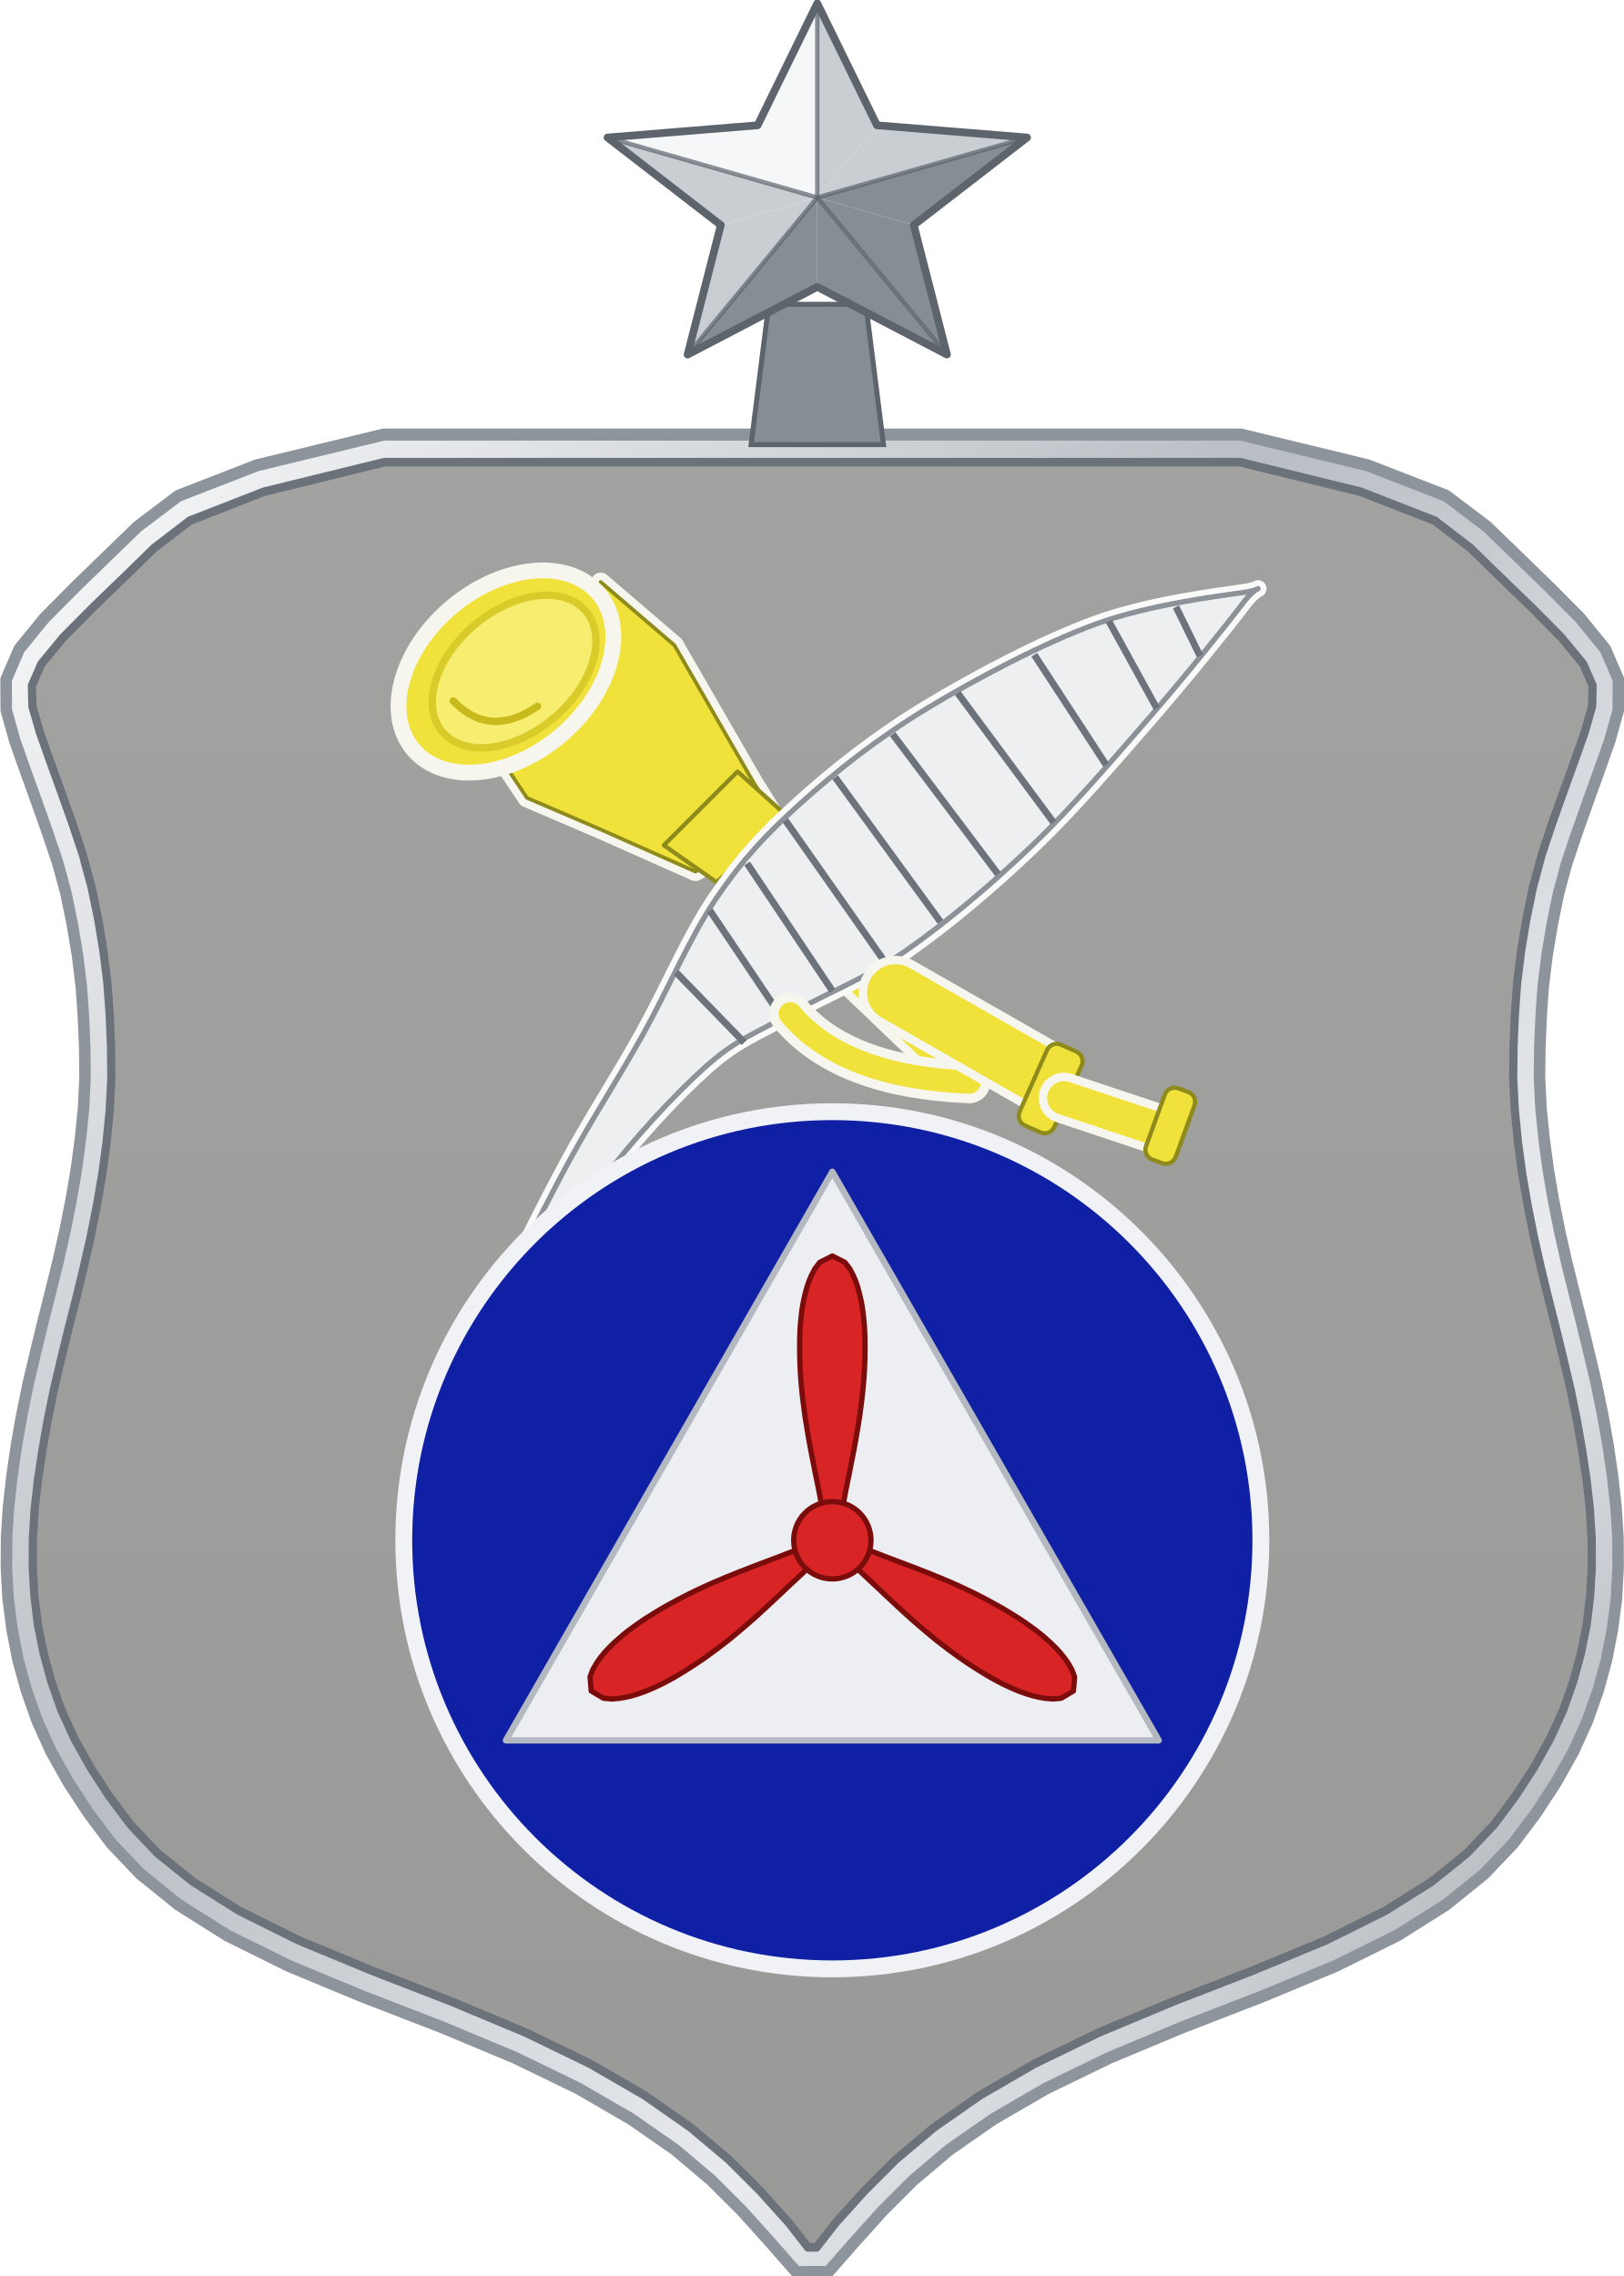
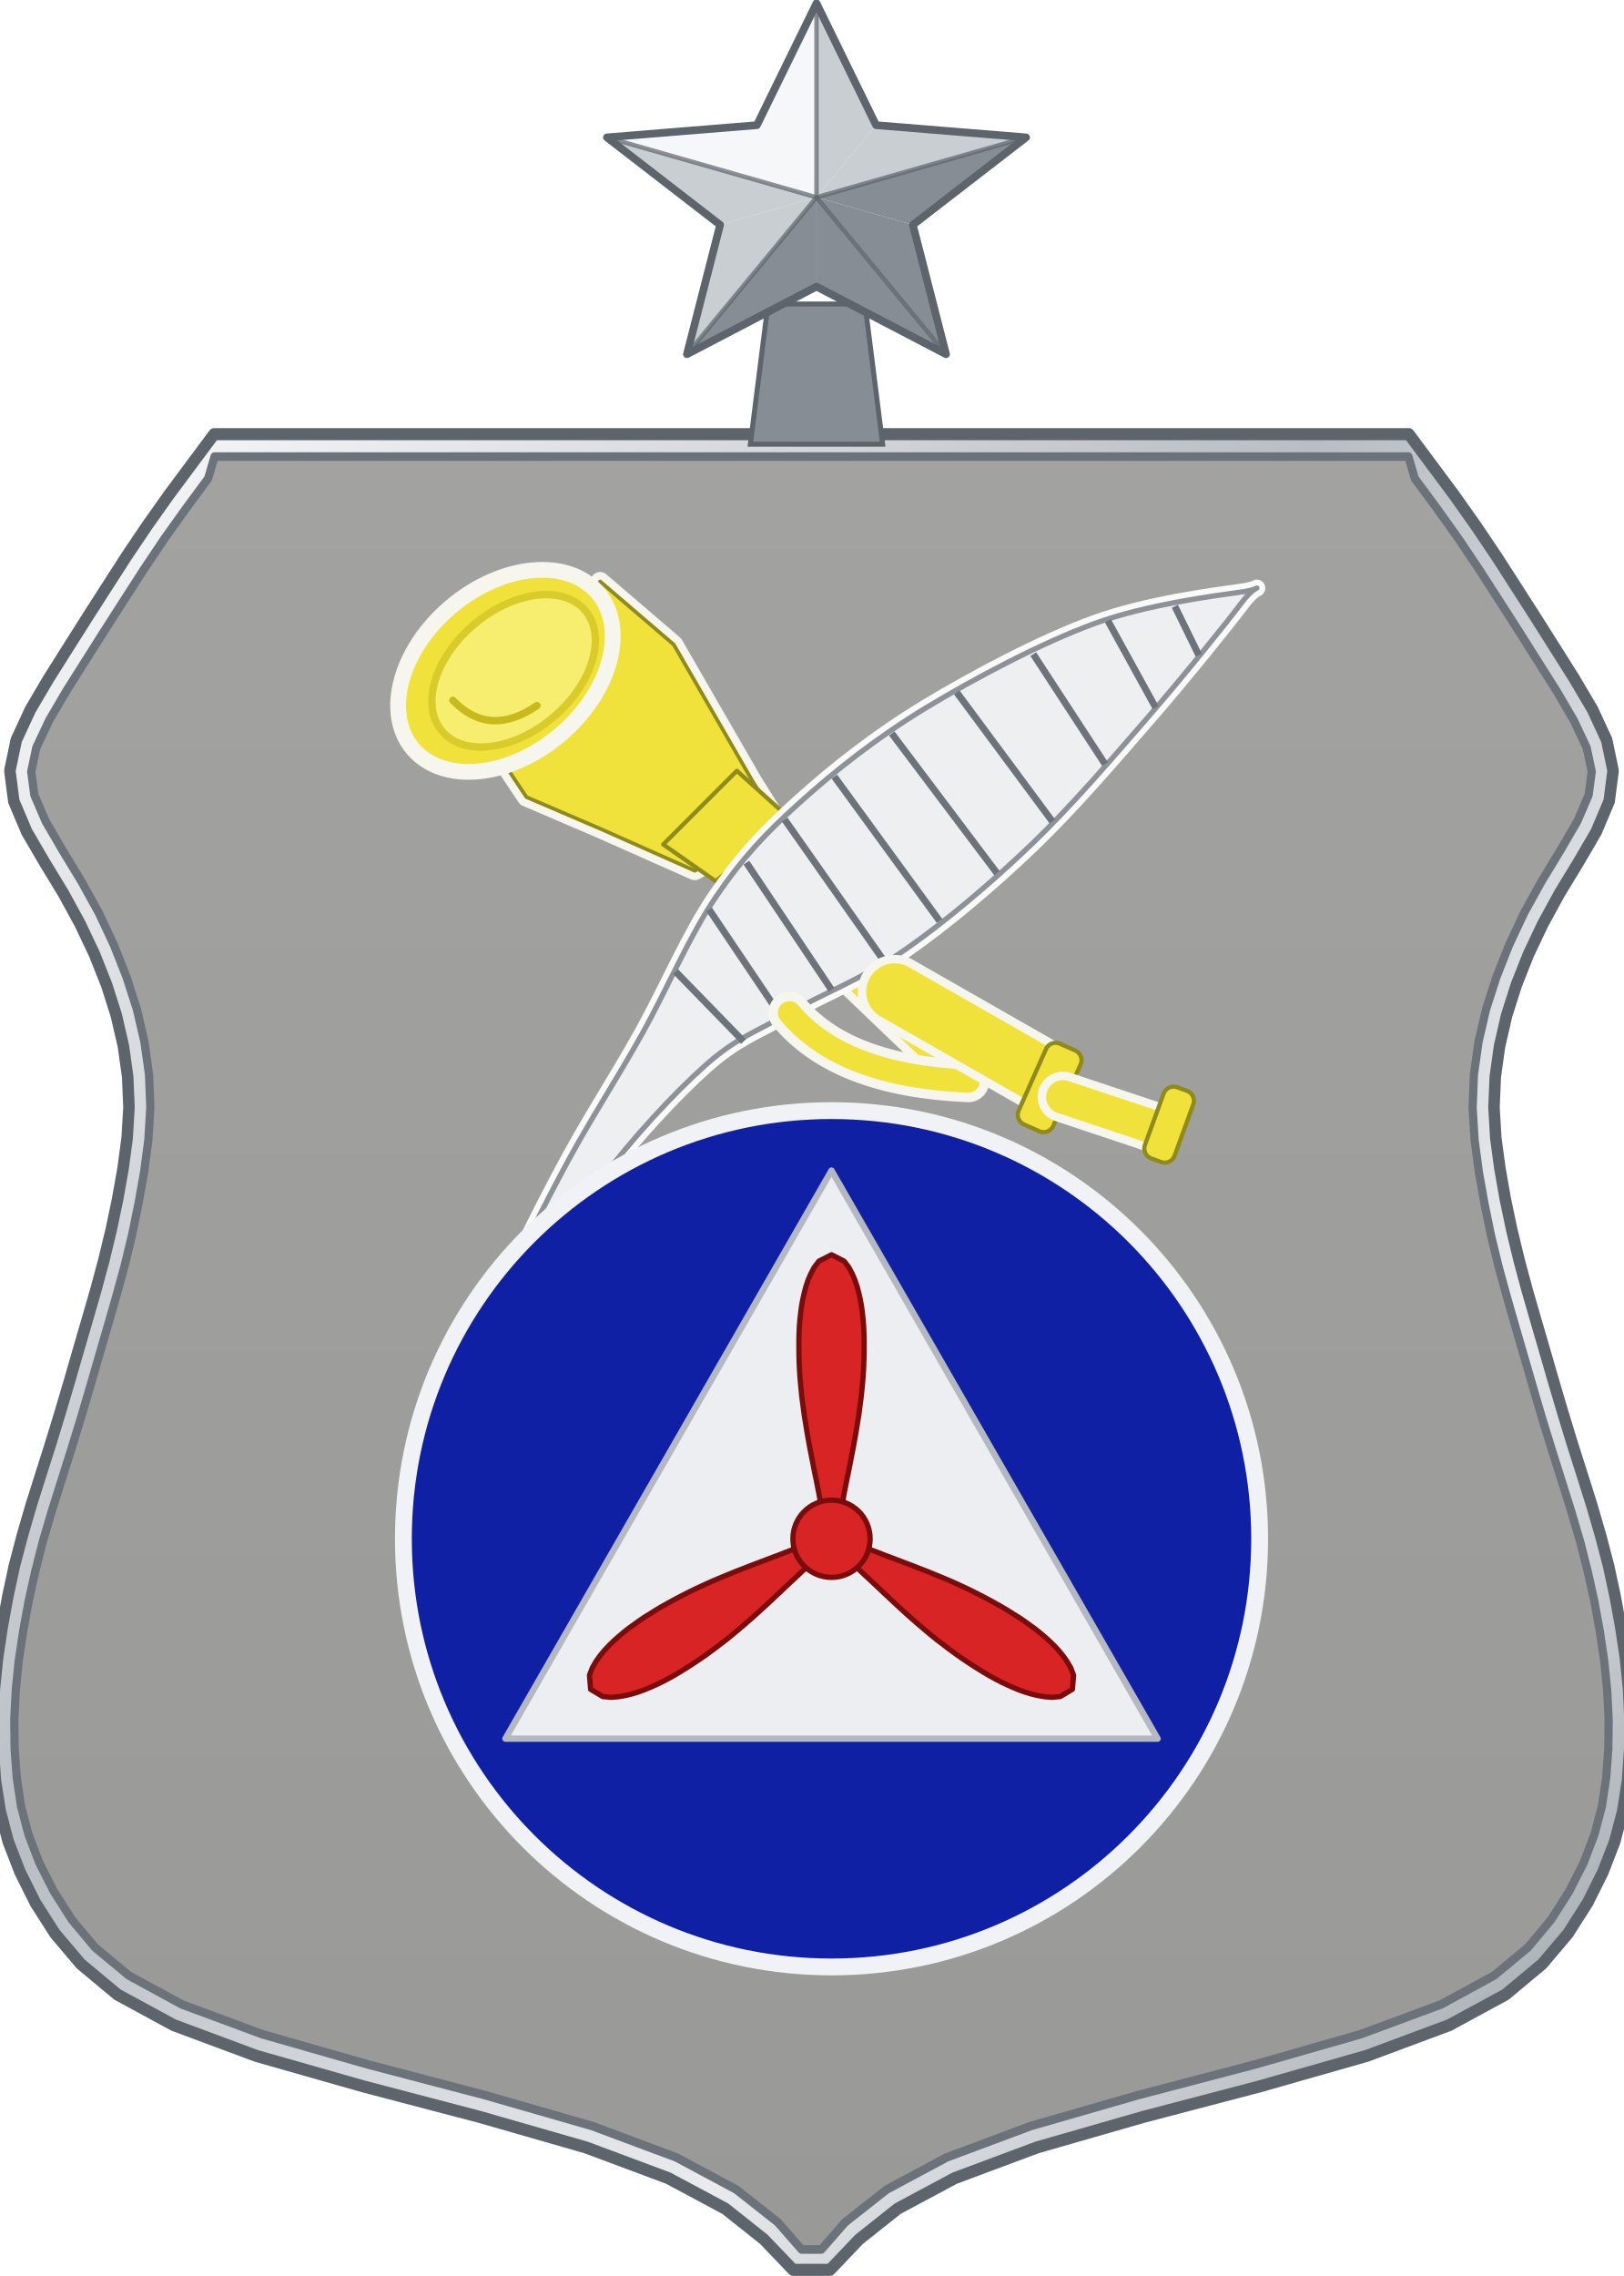
<svg xmlns="http://www.w3.org/2000/svg" width="1.25in" height="1.752in" viewBox="0 0 125 175.2" data-source="reference-art-measured" data-asset-id="enamel-historian-senior">
-   <g transform="scale(0.772) translate(-37 -6.666667)">
-     <defs>
-       <linearGradient id="enamel-historian-senior__sh-rim" x1="0" y1="0" x2="1" y2="1">
-         <stop offset="0" stop-color="#fdfdfe" />
-         <stop offset=".4" stop-color="#b9bec4" />
-         <stop offset=".7" stop-color="#e9ebee" />
-         <stop offset="1" stop-color="#8d949b" />
-       </linearGradient>
-       <linearGradient id="enamel-historian-senior__sh-en" x1="0" y1="0" x2="0" y2="1">
-         <stop offset="0" stop-color="#a2a2a1" />
-         <stop offset="1" stop-color="#999998" />
-       </linearGradient>
-       <clipPath id="enamel-historian-senior__sh-clip">
-         <path d="M23.98,1.60L16.67,3.31L12.15,4.99L9.99,6.57L8.15,8.28L6.24,10.04L4.46,11.75L3.12,13.30L2.55,14.55L2.58,15.75L3.03,17.25L3.67,18.97L4.34,20.74L5.01,22.53L5.65,24.37L6.18,26.25L6.58,28.10L6.90,29.94L7.14,31.79L7.28,33.64L7.36,35.47L7.38,37.32L7.28,39.18L7.09,41.03L6.83,42.86L6.50,44.69L6.12,46.51L5.69,48.32L5.23,50.12L4.76,51.89L4.31,53.65L3.88,55.40L3.51,57.13L3.19,58.86L2.92,60.58L2.72,62.28L2.61,63.97L2.60,65.65L2.70,67.32L2.91,68.98L3.26,70.64L3.73,72.29L4.34,73.94L5.13,75.59L6.11,77.26L7.26,78.95L8.56,80.60L10.19,82.24L12.34,83.89L15.16,85.58L18.79,87.30L23.23,89.05L28.04,90.83L32.56,92.63L36.48,94.44L39.81,96.28L42.59,98.13L44.91,99.99L46.85,101.84L48.57,103.66L49.74,105.09L50.26,105.09L51.43,103.66L53.15,101.84L55.09,99.99L57.41,98.13L60.19,96.28L63.52,94.44L67.44,92.63L71.96,90.83L76.77,89.05L81.21,87.30L84.84,85.58L87.66,83.89L89.81,82.24L91.44,80.60L92.74,78.95L93.89,77.26L94.87,75.59L95.66,73.94L96.27,72.29L96.74,70.64L97.09,68.98L97.30,67.32L97.40,65.65L97.39,63.97L97.28,62.28L97.08,60.58L96.81,58.86L96.49,57.13L96.12,55.40L95.69,53.65L95.24,51.89L94.77,50.12L94.31,48.32L93.88,46.51L93.50,44.69L93.17,42.86L92.91,41.03L92.72,39.18L92.62,37.32L92.64,35.47L92.72,33.64L92.86,31.79L93.10,29.94L93.42,28.10L93.82,26.25L94.35,24.37L94.99,22.53L95.66,20.74L96.33,18.97L96.97,17.25L97.42,15.75L97.45,14.55L96.88,13.30L95.54,11.75L93.76,10.04L91.85,8.28L90.01,6.57L87.85,4.99L83.33,3.31L76.02,1.60Z" />
-       </clipPath>
-     </defs>
-     <g transform="translate(36.00 50.00) scale(1.64 1.72)">
-       <path d="M23.93,0.00L16.23,1.78L11.45,3.55L8.98,5.33L7.06,7.10L5.14,8.88L3.30,10.65L1.78,12.43L0.98,14.20L0.99,15.98L1.51,17.75L2.17,19.53L2.84,21.30L3.50,23.08L4.13,24.86L4.63,26.63L5.01,28.41L5.32,30.18L5.55,31.96L5.68,33.73L5.76,35.51L5.78,37.28L5.69,39.06L5.50,40.83L5.25,42.61L4.93,44.39L4.56,46.16L4.14,47.94L3.68,49.71L3.21,51.49L2.76,53.26L2.32,55.04L1.94,56.81L1.61,58.59L1.34,60.36L1.13,62.14L1.01,63.91L1.00,65.69L1.10,67.47L1.34,69.24L1.70,71.02L2.21,72.79L2.87,74.57L3.71,76.34L4.76,78.12L5.97,79.89L7.37,81.67L9.14,83.44L11.45,85.22L14.41,87.00L18.16,88.77L22.66,90.55L27.46,92.32L31.93,94.10L35.76,95.87L38.98,97.65L41.65,99.42L43.86,101.20L45.72,102.97L47.40,104.75L49.03,106.52L50.97,106.52L52.60,104.75L54.28,102.97L56.14,101.20L58.35,99.42L61.02,97.65L64.24,95.87L68.07,94.10L72.54,92.32L77.34,90.55L81.84,88.77L85.59,87.00L88.55,85.22L90.86,83.44L92.63,81.67L94.03,79.89L95.24,78.12L96.29,76.34L97.13,74.57L97.79,72.79L98.30,71.02L98.66,69.24L98.90,67.47L99.00,65.69L98.99,63.91L98.87,62.14L98.66,60.36L98.39,58.59L98.06,56.81L97.68,55.04L97.24,53.26L96.79,51.49L96.32,49.71L95.86,47.94L95.44,46.16L95.07,44.39L94.75,42.61L94.50,40.83L94.31,39.06L94.22,37.28L94.24,35.51L94.32,33.73L94.45,31.96L94.68,30.18L94.99,28.41L95.37,26.63L95.87,24.86L96.50,23.08L97.16,21.30L97.83,19.53L98.49,17.75L99.01,15.98L99.02,14.20L98.22,12.43L96.70,10.65L94.86,8.88L92.94,7.10L91.02,5.33L88.55,3.55L83.77,1.78L76.07,0.00Z" fill="url(#enamel-historian-senior__sh-rim)" stroke="#8d949b" stroke-width=".7" stroke-linejoin="round" />
-       <path d="M23.98,1.60L16.67,3.31L12.15,4.99L9.99,6.57L8.15,8.28L6.24,10.04L4.46,11.75L3.12,13.30L2.55,14.55L2.58,15.75L3.03,17.25L3.67,18.97L4.34,20.74L5.01,22.53L5.65,24.37L6.18,26.25L6.58,28.10L6.90,29.94L7.14,31.79L7.28,33.64L7.36,35.47L7.38,37.32L7.28,39.18L7.09,41.03L6.83,42.86L6.50,44.69L6.12,46.51L5.69,48.32L5.23,50.12L4.76,51.89L4.31,53.65L3.88,55.40L3.51,57.13L3.19,58.86L2.92,60.58L2.72,62.28L2.61,63.97L2.60,65.65L2.70,67.32L2.91,68.98L3.26,70.64L3.73,72.29L4.34,73.94L5.13,75.59L6.11,77.26L7.26,78.95L8.56,80.60L10.19,82.24L12.34,83.89L15.16,85.58L18.79,87.30L23.23,89.05L28.04,90.83L32.56,92.63L36.48,94.44L39.81,96.28L42.59,98.13L44.91,99.99L46.85,101.84L48.57,103.66L49.74,105.09L50.26,105.09L51.43,103.66L53.15,101.84L55.09,99.99L57.41,98.13L60.19,96.28L63.52,94.44L67.44,92.63L71.96,90.83L76.77,89.05L81.21,87.30L84.84,85.58L87.66,83.89L89.81,82.24L91.44,80.60L92.74,78.95L93.89,77.26L94.87,75.59L95.66,73.94L96.27,72.29L96.74,70.64L97.09,68.98L97.30,67.32L97.40,65.65L97.39,63.97L97.28,62.28L97.08,60.58L96.81,58.86L96.49,57.13L96.12,55.40L95.69,53.65L95.24,51.89L94.77,50.12L94.31,48.32L93.88,46.51L93.50,44.69L93.17,42.86L92.91,41.03L92.72,39.18L92.62,37.32L92.64,35.47L92.72,33.64L92.86,31.79L93.10,29.94L93.42,28.10L93.82,26.25L94.35,24.37L94.99,22.53L95.66,20.74L96.33,18.97L96.97,17.25L97.42,15.75L97.45,14.55L96.88,13.30L95.54,11.75L93.76,10.04L91.85,8.28L90.01,6.57L87.85,4.99L83.33,3.31L76.02,1.60Z" fill="url(#enamel-historian-senior__sh-en)" stroke="#6b727a" stroke-width=".5" stroke-linejoin="round" />
+   <g transform="scale(1.25)">
+     <g transform="scale(0.617) translate(-37 -6.667)">
+       <defs>
+         <linearGradient id="enamel-historian-senior__sh-rim" x1="0" y1="0" x2="1" y2="1">
+           <stop offset="0" stop-color="#fdfdfe" />
+           <stop offset=".4" stop-color="#b9bec4" />
+           <stop offset=".7" stop-color="#e9ebee" />
+           <stop offset="1" stop-color="#8d949b" />
+         </linearGradient>
+         <linearGradient id="enamel-historian-senior__sh-en" x1="0" y1="0" x2="0" y2="1">
+           <stop offset="0" stop-color="#a2a2a1" />
+           <stop offset="1" stop-color="#999998" />
+         </linearGradient>
+         <clipPath id="enamel-historian-senior__sh-clip">
+           <path d="M13.67,1.30L13.28,2.57L11.91,4.34L10.60,6.09L9.37,7.84L8.18,9.60L6.99,11.37L5.81,13.15L4.65,14.90L3.60,16.61L2.82,18.19L2.51,19.58L2.70,20.94L3.39,22.47L4.43,24.17L5.57,25.96L6.63,27.79L7.54,29.64L8.31,31.50L8.94,33.37L9.40,35.26L9.68,37.16L9.76,39.07L9.64,40.96L9.38,42.82L9.04,44.64L8.65,46.46L8.19,48.27L7.67,50.08L7.13,51.87L6.59,53.64L6.05,55.42L5.50,57.20L4.92,58.99L4.33,60.77L3.75,62.53L3.21,64.28L2.75,66.01L2.35,67.73L2.02,69.46L1.75,71.18L1.57,72.89L1.48,74.59L1.50,76.29L1.63,77.96L1.89,79.62L2.34,81.25L3.00,82.90L3.88,84.55L4.98,86.20L6.40,87.82L8.45,89.44L11.68,91.12L16.58,92.85L23.03,94.61L30.15,96.39L36.67,98.18L41.78,100.00L45.42,101.86L47.95,103.76L49.40,105.34L50.60,105.34L52.05,103.76L54.58,101.86L58.22,100.00L63.33,98.18L69.85,96.39L76.97,94.61L83.42,92.85L88.32,91.12L91.55,89.44L93.60,87.82L95.02,86.20L96.12,84.55L97.00,82.90L97.66,81.25L98.11,79.62L98.37,77.96L98.50,76.29L98.52,74.59L98.43,72.89L98.25,71.18L97.98,69.46L97.65,67.73L97.25,66.01L96.79,64.28L96.25,62.53L95.67,60.77L95.08,58.99L94.50,57.20L93.95,55.42L93.41,53.64L92.87,51.87L92.33,50.08L91.81,48.27L91.35,46.46L90.96,44.64L90.62,42.82L90.36,40.96L90.24,39.07L90.32,37.16L90.60,35.26L91.06,33.37L91.69,31.50L92.46,29.64L93.37,27.79L94.43,25.96L95.57,24.17L96.61,22.47L97.30,20.94L97.49,19.58L97.18,18.19L96.40,16.61L95.35,14.90L94.19,13.15L93.01,11.37L91.82,9.60L90.63,7.84L89.40,6.09L88.09,4.34L86.72,2.57L86.33,1.30Z" />
+         </clipPath>
+       </defs>
+       <g transform="translate(36.00 50.00) scale(1.64 1.72)">
+         <path d="M13.64,0.00L12.25,1.78L10.87,3.55L9.55,5.33L8.30,7.10L7.10,8.88L5.91,10.65L4.73,12.43L3.56,14.20L2.46,15.98L1.60,17.75L1.21,19.53L1.45,21.30L2.24,23.08L3.33,24.86L4.46,26.63L5.48,28.41L6.36,30.18L7.10,31.96L7.69,33.73L8.12,35.51L8.38,37.28L8.46,39.06L8.35,40.83L8.10,42.61L7.77,44.39L7.38,46.16L6.93,47.94L6.43,49.71L5.89,51.49L5.35,53.26L4.81,55.04L4.26,56.81L3.69,58.59L3.10,60.36L2.51,62.14L1.97,63.91L1.48,65.69L1.08,67.47L0.74,69.24L0.46,71.02L0.27,72.79L0.18,74.57L0.20,76.34L0.33,78.12L0.62,79.89L1.11,81.67L1.83,83.44L2.76,85.22L3.95,87.00L5.52,88.77L7.76,90.55L11.18,92.32L16.19,94.10L22.70,95.87L29.82,97.65L36.28,99.42L41.28,101.20L44.75,102.97L47.10,104.75L48.88,106.52L51.13,106.52L52.90,104.75L55.25,102.97L58.72,101.20L63.72,99.42L70.18,97.65L77.30,95.87L83.81,94.10L88.82,92.32L92.24,90.55L94.48,88.77L96.05,87.00L97.24,85.22L98.17,83.44L98.89,81.67L99.38,79.89L99.67,78.12L99.80,76.34L99.82,74.57L99.73,72.79L99.54,71.02L99.26,69.24L98.92,67.47L98.52,65.69L98.03,63.91L97.49,62.14L96.90,60.36L96.31,58.59L95.74,56.81L95.19,55.04L94.65,53.26L94.11,51.49L93.57,49.71L93.07,47.94L92.62,46.16L92.23,44.39L91.90,42.61L91.65,40.83L91.54,39.06L91.62,37.28L91.88,35.51L92.31,33.73L92.90,31.96L93.64,30.18L94.52,28.41L95.54,26.63L96.67,24.86L97.76,23.08L98.55,21.30L98.79,19.53L98.40,17.75L97.54,15.98L96.44,14.20L95.27,12.43L94.09,10.65L92.90,8.88L91.70,7.10L90.45,5.33L89.13,3.55L87.75,1.78L86.36,0.00Z" fill="url(#enamel-historian-senior__sh-rim)" stroke="#5d646b" stroke-width=".7" stroke-linejoin="round" />
+         <path d="M13.67,1.30L13.28,2.57L11.91,4.34L10.60,6.09L9.37,7.84L8.18,9.60L6.99,11.37L5.81,13.15L4.65,14.90L3.60,16.61L2.82,18.19L2.51,19.58L2.70,20.94L3.39,22.47L4.43,24.17L5.57,25.96L6.63,27.79L7.54,29.64L8.31,31.50L8.94,33.37L9.40,35.26L9.68,37.16L9.76,39.07L9.64,40.96L9.38,42.82L9.04,44.64L8.65,46.46L8.19,48.27L7.67,50.08L7.13,51.87L6.59,53.64L6.05,55.42L5.50,57.20L4.92,58.99L4.33,60.77L3.75,62.53L3.21,64.28L2.75,66.01L2.35,67.73L2.02,69.46L1.75,71.18L1.57,72.89L1.48,74.59L1.50,76.29L1.63,77.96L1.89,79.62L2.34,81.25L3.00,82.90L3.88,84.55L4.98,86.20L6.40,87.82L8.45,89.44L11.68,91.12L16.58,92.85L23.03,94.61L30.15,96.39L36.67,98.18L41.78,100.00L45.42,101.86L47.95,103.76L49.40,105.34L50.60,105.34L52.05,103.76L54.58,101.86L58.22,100.00L63.33,98.18L69.85,96.39L76.97,94.61L83.42,92.85L88.32,91.12L91.55,89.44L93.60,87.82L95.02,86.20L96.12,84.55L97.00,82.90L97.66,81.25L98.11,79.62L98.37,77.96L98.50,76.29L98.52,74.59L98.43,72.89L98.25,71.18L97.98,69.46L97.65,67.73L97.25,66.01L96.79,64.28L96.25,62.53L95.67,60.77L95.08,58.99L94.50,57.20L93.95,55.42L93.41,53.64L92.87,51.87L92.33,50.08L91.81,48.27L91.35,46.46L90.96,44.64L90.62,42.82L90.36,40.96L90.24,39.07L90.32,37.16L90.60,35.26L91.06,33.37L91.69,31.50L92.46,29.64L93.37,27.79L94.43,25.96L95.57,24.17L96.61,22.47L97.30,20.94L97.49,19.58L97.18,18.19L96.40,16.61L95.35,14.90L94.19,13.15L93.01,11.37L91.82,9.60L90.63,7.84L89.40,6.09L88.09,4.34L86.72,2.57L86.33,1.30Z" fill="url(#enamel-historian-senior__sh-en)" stroke="#6b727a" stroke-width=".5" stroke-linejoin="round" />
+       </g>
+       <g transform="translate(36.00 50.00) scale(1.05 1.05) translate(-41 -37)">
+         <path d="M110,74L133,96" stroke="#f6f6ee" stroke-width="6.80" stroke-linecap="round" />
+         <path d="M110,74L133,96" stroke="#f0e23a" stroke-width="5.2" stroke-linecap="round" />
+         <path d="M90,68.5L99,51L106,57L113.5,70L116,74L108,78.5L99,74.5L92,71.5Z" fill="#f0e23a" stroke="#f6f6ee" stroke-width="1.8" stroke-linejoin="round" />
+         <path d="M90,68.5L99,51L106,57L113.5,70L116,74L108,78.5L99,74.5L92,71.5Z" fill="#f0e23a" stroke="#8e8a1c" stroke-width=".35" stroke-linejoin="round" />
+         <path d="M112,69L117,73.5L110,79.5L105,76Z" fill="#f0e23a" stroke="#8e8a1c" stroke-width=".4" stroke-linejoin="round" />
+         <ellipse cx="90" cy="59.5" rx="11.5" ry="8" transform="rotate(-40 90 59.5)" fill="#f0e23a" stroke="#f6f6ee" stroke-width="1.5" />
+         <ellipse cx="90.6" cy="60" rx="8.9" ry="5.8" transform="rotate(-40 90 59.5)" fill="#f7ee70" stroke="#d8cb2a" stroke-width=".7" />
+         <path d="M85,62.3q3.5,3.6 8,0.5" fill="none" stroke="#c8ba1c" stroke-width=".7" stroke-linecap="round" />
+         <path d="M160.00,52.00C157.67,52.33 151.00,53.17 146.00,55.00C141.00,56.83 134.67,60.17 130.00,63.00C125.33,65.83 121.33,69.00 118.00,72.00C114.67,75.00 112.50,77.33 110.00,81.00C107.50,84.67 105.33,89.83 103.00,94.00C100.67,98.17 98.17,102.00 96.00,106.00C93.83,110.00 91.50,114.67 90.00,118.00C88.50,121.33 86.83,125.50 87.00,126.00C87.17,126.50 89.00,124.00 91.00,121.00C93.00,118.00 96.00,112.00 99.00,108.00C102.00,104.00 106.00,99.67 109.00,97.00C112.00,94.33 113.83,93.83 117.00,92.00C120.17,90.17 124.17,88.67 128.00,86.00C131.83,83.33 136.17,79.67 140.00,76.00C143.83,72.33 147.67,67.83 151.00,64.00C154.33,60.17 158.50,55.00 160.00,53.00C161.50,51.00 162.33,51.67 160.00,52.00Z" fill="#eeeff1" stroke="#fafafa" stroke-width="1.6" stroke-linejoin="round" />
+         <path d="M160.00,52.00C157.67,52.33 151.00,53.17 146.00,55.00C141.00,56.83 134.67,60.17 130.00,63.00C125.33,65.83 121.33,69.00 118.00,72.00C114.67,75.00 112.50,77.33 110.00,81.00C107.50,84.67 105.33,89.83 103.00,94.00C100.67,98.17 98.17,102.00 96.00,106.00C93.83,110.00 91.50,114.67 90.00,118.00C88.50,121.33 86.83,125.50 87.00,126.00C87.17,126.50 89.00,124.00 91.00,121.00C93.00,118.00 96.00,112.00 99.00,108.00C102.00,104.00 106.00,99.67 109.00,97.00C112.00,94.33 113.83,93.83 117.00,92.00C120.17,90.17 124.17,88.67 128.00,86.00C131.83,83.33 136.17,79.67 140.00,76.00C143.83,72.33 147.67,67.83 151.00,64.00C154.33,60.17 158.50,55.00 160.00,53.00C161.50,51.00 162.33,51.67 160.00,52.00Z" fill="#eeeff1" stroke="#8d9299" stroke-width=".5" stroke-linejoin="round" />
+         <path d="M153.64,53.36L155.91,58.00" stroke="#6d737a" stroke-width=".65" />
+         <path d="M147.27,54.73L151.82,63.00" stroke="#6d737a" stroke-width=".65" />
+         <path d="M140.18,57.91L147.00,68.36" stroke="#6d737a" stroke-width=".65" />
+         <path d="M132.91,61.55L142.00,73.82" stroke="#6d737a" stroke-width=".65" />
+         <path d="M126.73,65.45L136.73,78.73" stroke="#6d737a" stroke-width=".65" />
+         <path d="M121.27,69.55L131.27,83.27" stroke="#6d737a" stroke-width=".65" />
+         <path d="M116.55,73.64L126.00,87.09" stroke="#6d737a" stroke-width=".65" />
+         <path d="M112.91,77.73L121.00,89.82" stroke="#6d737a" stroke-width=".65" />
+         <path d="M109.36,82.18L116.27,92.45" stroke="#6d737a" stroke-width=".65" />
+         <path d="M106.18,88.09L112.64,94.73" stroke="#6d737a" stroke-width=".65" />
+         <path d="M117,92 Q122,98 134,98.5" fill="none" stroke="#f6f6ee" stroke-width="4" stroke-linecap="round" />
+         <path d="M117,92 Q122,98 134,98.5" fill="none" stroke="#f0e23a" stroke-width="2.2" stroke-linecap="round" />
+         <path d="M127,90L141,98" stroke="#f6f6ee" stroke-width="7.00" stroke-linecap="round" />
+         <path d="M127,90L141,98" stroke="#f0e23a" stroke-width="5.4" stroke-linecap="round" />
+         <rect x="140" y="95" width="3.6" height="8.4" rx="1" transform="rotate(24 142 99)" fill="#f0e23a" stroke="#8e8a1c" stroke-width=".4" />
+         <path d="M143,100L152,103" stroke="#f6f6ee" stroke-width="4.80" stroke-linecap="round" />
+         <path d="M143,100L152,103" stroke="#f0e23a" stroke-width="3.2" stroke-linecap="round" />
+         <rect x="151.6" y="99" width="3" height="7.2" rx="1" transform="rotate(20 153 102.6)" fill="#f0e23a" stroke="#8e8a1c" stroke-width=".4" />
+         <circle cx="121" cy="142" r="40.7" fill="#1020a4" stroke="#f1f2f6" stroke-width="1.6" />
+         <path d="M121,107L152,161L90,161Z" fill="#eceef2" stroke="#b4b8c0" stroke-width=".6" stroke-linejoin="round" />
+         <path d="M121.92,139.43L122.01,138.82L122.11,138.21L122.22,137.60L122.34,136.99L122.46,136.38L122.59,135.77L122.71,135.15L122.83,134.54L122.95,133.93L123.07,133.32L123.18,132.71L123.29,132.10L123.39,131.49L123.49,130.88L123.59,130.27L123.67,129.66L123.75,129.05L123.83,128.44L123.89,127.83L123.95,127.21L124.00,126.60L124.04,125.99L124.07,125.38L124.09,124.77L124.10,124.16L124.10,123.55L124.10,122.94L124.08,122.33L124.05,121.72L124.00,121.11L123.93,120.50L123.85,119.89L123.74,119.28L123.60,118.66L123.44,118.05L123.24,117.44L122.98,116.83L122.66,116.22L122.20,115.61L121.00,115.00L121.00,115.00L119.80,115.61L119.34,116.22L119.02,116.83L118.76,117.44L118.56,118.05L118.40,118.66L118.26,119.28L118.15,119.89L118.07,120.50L118.00,121.11L117.95,121.72L117.92,122.33L117.90,122.94L117.90,123.55L117.90,124.16L117.91,124.77L117.93,125.38L117.96,125.99L118.00,126.60L118.05,127.21L118.11,127.83L118.17,128.44L118.25,129.05L118.33,129.66L118.41,130.27L118.51,130.88L118.61,131.49L118.71,132.10L118.82,132.71L118.93,133.32L119.05,133.93L119.17,134.54L119.29,135.15L119.41,135.77L119.54,136.38L119.66,136.99L119.78,137.60L119.89,138.21L119.99,138.82L120.08,139.43Z" fill="#d82424" stroke="#7a0c0c" stroke-width=".5" stroke-linejoin="round" />
+         <path d="M118.33,142.58L117.77,142.83L117.20,143.07L116.62,143.29L116.04,143.52L115.45,143.74L114.87,143.96L114.29,144.18L113.71,144.40L113.13,144.62L112.55,144.85L111.97,145.07L111.39,145.31L110.82,145.54L110.25,145.78L109.68,146.02L109.12,146.27L108.56,146.53L108.00,146.79L107.45,147.06L106.90,147.34L106.36,147.62L105.82,147.91L105.28,148.21L104.75,148.51L104.23,148.82L103.71,149.15L103.19,149.47L102.69,149.81L102.19,150.17L101.69,150.53L101.21,150.91L100.74,151.31L100.28,151.72L99.83,152.16L99.40,152.62L98.99,153.12L98.61,153.66L98.26,154.26L97.99,154.97L98.10,156.31L98.10,156.31L99.26,157.00L100.02,157.07L100.71,157.02L101.36,156.91L101.99,156.76L102.59,156.58L103.18,156.37L103.76,156.13L104.32,155.88L104.87,155.62L105.42,155.33L105.95,155.04L106.48,154.73L107.00,154.41L107.52,154.08L108.03,153.75L108.53,153.41L109.04,153.06L109.53,152.70L110.02,152.34L110.51,151.96L111.00,151.59L111.48,151.20L111.95,150.81L112.42,150.41L112.89,150.01L113.36,149.60L113.82,149.19L114.28,148.77L114.74,148.35L115.19,147.93L115.65,147.50L116.10,147.08L116.55,146.65L117.01,146.22L117.46,145.80L117.92,145.37L118.37,144.95L118.84,144.54L119.31,144.14Z" fill="#d82424" stroke="#7a0c0c" stroke-width=".5" stroke-linejoin="round" />
+         <path d="M122.69,144.14L123.16,144.54L123.63,144.95L124.08,145.37L124.54,145.80L124.99,146.22L125.45,146.65L125.90,147.08L126.35,147.50L126.81,147.93L127.26,148.35L127.72,148.77L128.18,149.19L128.64,149.60L129.11,150.01L129.58,150.41L130.05,150.81L130.52,151.20L131.00,151.59L131.49,151.96L131.98,152.34L132.47,152.70L132.96,153.06L133.47,153.41L133.97,153.75L134.48,154.08L135.00,154.41L135.52,154.73L136.05,155.04L136.58,155.33L137.13,155.62L137.68,155.88L138.24,156.13L138.82,156.37L139.41,156.58L140.01,156.76L140.64,156.91L141.29,157.02L141.98,157.07L142.74,157.00L143.90,156.31L143.90,156.31L144.01,154.97L143.74,154.26L143.39,153.66L143.01,153.12L142.60,152.62L142.17,152.16L141.72,151.72L141.26,151.31L140.79,150.91L140.31,150.53L139.81,150.17L139.31,149.81L138.81,149.47L138.29,149.15L137.77,148.82L137.25,148.51L136.72,148.21L136.18,147.91L135.64,147.62L135.10,147.34L134.55,147.06L134.00,146.79L133.44,146.53L132.88,146.27L132.32,146.02L131.75,145.78L131.18,145.54L130.61,145.31L130.03,145.07L129.45,144.85L128.87,144.62L128.29,144.40L127.71,144.18L127.13,143.96L126.55,143.74L125.96,143.52L125.38,143.29L124.80,143.07L124.23,142.83L123.67,142.58Z" fill="#d82424" stroke="#7a0c0c" stroke-width=".5" stroke-linejoin="round" />
+         <circle cx="121.00" cy="142.00" r="3.67" fill="#d82424" stroke="#7a0c0c" stroke-width=".5" />
+       </g>
+       <path d="M113.66,37.01L111.90,51.00L125.10,51.00L123.34,37.01Z" fill="#868d95" stroke="#5d646b" stroke-width="0.5" />
+       <path d="M118.50,26.36L118.50,7.00L112.55,19.16Z" fill="#f6f7f8" />
+       <path d="M118.50,26.36L118.50,7.00L124.45,19.16Z" fill="#c9ced3" />
+       <path d="M118.50,26.36L139.42,20.38L124.45,19.16Z" fill="#c9ced3" />
+       <path d="M118.50,26.36L139.42,20.38L128.12,29.11Z" fill="#868d95" />
+       <path d="M118.50,26.36L131.43,42.02L128.12,29.11Z" fill="#868d95" />
+       <path d="M118.50,26.36L131.43,42.02L118.50,35.27Z" fill="#868d95" />
+       <path d="M118.50,26.36L105.57,42.02L118.50,35.27Z" fill="#868d95" />
+       <path d="M118.50,26.36L105.57,42.02L108.88,29.11Z" fill="#c9ced3" />
+       <path d="M118.50,26.36L97.58,20.38L108.88,29.11Z" fill="#c9ced3" />
+       <path d="M118.50,26.36L97.58,20.38L112.55,19.16Z" fill="#f6f7f8" />
+       <path d="M118.50,7.00L124.45,19.16L139.42,20.38L128.12,29.11L131.43,42.02L118.50,35.27L105.57,42.02L108.88,29.11L97.58,20.38L112.55,19.16Z" fill="none" stroke="#5d646b" stroke-width="0.77" stroke-linejoin="round" />
+       <path d="M118.50,26.36L118.50,7.00" stroke="#5d646b" stroke-width="0.44" opacity=".7" />
+       <path d="M118.50,26.36L139.42,20.38" stroke="#5d646b" stroke-width="0.44" opacity=".7" />
+       <path d="M118.50,26.36L131.43,42.02" stroke="#5d646b" stroke-width="0.44" opacity=".7" />
+       <path d="M118.50,26.36L105.57,42.02" stroke="#5d646b" stroke-width="0.44" opacity=".7" />
+       <path d="M118.50,26.36L97.58,20.38" stroke="#5d646b" stroke-width="0.44" opacity=".7" />
    </g>
-     <g transform="translate(36.00 50.00) scale(1.05 1.05) translate(-41 -37)">
-       <path d="M110,74L133,96" stroke="#f6f6ee" stroke-width="6.80" stroke-linecap="round" />
-       <path d="M110,74L133,96" stroke="#f0e23a" stroke-width="5.2" stroke-linecap="round" />
-       <path d="M90,68.5L99,51L106,57L113.5,70L116,74L108,78.5L99,74.5L92,71.5Z" fill="#f0e23a" stroke="#f6f6ee" stroke-width="1.8" stroke-linejoin="round" />
-       <path d="M90,68.5L99,51L106,57L113.5,70L116,74L108,78.5L99,74.5L92,71.5Z" fill="#f0e23a" stroke="#8e8a1c" stroke-width=".35" stroke-linejoin="round" />
-       <path d="M112,69L117,73.5L110,79.5L105,76Z" fill="#f0e23a" stroke="#8e8a1c" stroke-width=".4" stroke-linejoin="round" />
-       <ellipse cx="90" cy="59.5" rx="11.5" ry="8" transform="rotate(-40 90 59.5)" fill="#f0e23a" stroke="#f6f6ee" stroke-width="1.5" />
-       <ellipse cx="90.6" cy="60" rx="8.9" ry="5.8" transform="rotate(-40 90 59.5)" fill="#f7ee70" stroke="#d8cb2a" stroke-width=".7" />
-       <path d="M85,62.3q3.5,3.6 8,0.5" fill="none" stroke="#c8ba1c" stroke-width=".7" stroke-linecap="round" />
-       <path d="M160.00,52.00C157.67,52.33 151.00,53.17 146.00,55.00C141.00,56.83 134.67,60.17 130.00,63.00C125.33,65.83 121.33,69.00 118.00,72.00C114.67,75.00 112.50,77.33 110.00,81.00C107.50,84.67 105.33,89.83 103.00,94.00C100.67,98.17 98.17,102.00 96.00,106.00C93.83,110.00 91.50,114.67 90.00,118.00C88.50,121.33 86.83,125.50 87.00,126.00C87.17,126.50 89.00,124.00 91.00,121.00C93.00,118.00 96.00,112.00 99.00,108.00C102.00,104.00 106.00,99.67 109.00,97.00C112.00,94.33 113.83,93.83 117.00,92.00C120.17,90.17 124.17,88.67 128.00,86.00C131.83,83.33 136.17,79.67 140.00,76.00C143.83,72.33 147.67,67.83 151.00,64.00C154.33,60.17 158.50,55.00 160.00,53.00C161.50,51.00 162.33,51.67 160.00,52.00Z" fill="#eeeff1" stroke="#fafafa" stroke-width="1.6" stroke-linejoin="round" />
-       <path d="M160.00,52.00C157.67,52.33 151.00,53.17 146.00,55.00C141.00,56.83 134.67,60.17 130.00,63.00C125.33,65.83 121.33,69.00 118.00,72.00C114.67,75.00 112.50,77.33 110.00,81.00C107.50,84.67 105.33,89.83 103.00,94.00C100.67,98.17 98.17,102.00 96.00,106.00C93.83,110.00 91.50,114.67 90.00,118.00C88.50,121.33 86.83,125.50 87.00,126.00C87.17,126.50 89.00,124.00 91.00,121.00C93.00,118.00 96.00,112.00 99.00,108.00C102.00,104.00 106.00,99.67 109.00,97.00C112.00,94.33 113.83,93.83 117.00,92.00C120.17,90.17 124.17,88.67 128.00,86.00C131.83,83.33 136.17,79.67 140.00,76.00C143.83,72.33 147.67,67.83 151.00,64.00C154.33,60.17 158.50,55.00 160.00,53.00C161.50,51.00 162.33,51.67 160.00,52.00Z" fill="#eeeff1" stroke="#8d9299" stroke-width=".5" stroke-linejoin="round" />
-       <path d="M153.64,53.36L155.91,58.00" stroke="#6d737a" stroke-width=".65" />
-       <path d="M147.27,54.73L151.82,63.00" stroke="#6d737a" stroke-width=".65" />
-       <path d="M140.18,57.91L147.00,68.36" stroke="#6d737a" stroke-width=".65" />
-       <path d="M132.91,61.55L142.00,73.82" stroke="#6d737a" stroke-width=".65" />
-       <path d="M126.73,65.45L136.73,78.73" stroke="#6d737a" stroke-width=".65" />
-       <path d="M121.27,69.55L131.27,83.27" stroke="#6d737a" stroke-width=".65" />
-       <path d="M116.55,73.64L126.00,87.09" stroke="#6d737a" stroke-width=".65" />
-       <path d="M112.91,77.73L121.00,89.82" stroke="#6d737a" stroke-width=".65" />
-       <path d="M109.36,82.18L116.27,92.45" stroke="#6d737a" stroke-width=".65" />
-       <path d="M106.18,88.09L112.64,94.73" stroke="#6d737a" stroke-width=".65" />
-       <path d="M117,92 Q122,98 134,98.5" fill="none" stroke="#f6f6ee" stroke-width="4" stroke-linecap="round" />
-       <path d="M117,92 Q122,98 134,98.5" fill="none" stroke="#f0e23a" stroke-width="2.2" stroke-linecap="round" />
-       <path d="M127,90L141,98" stroke="#f6f6ee" stroke-width="7.00" stroke-linecap="round" />
-       <path d="M127,90L141,98" stroke="#f0e23a" stroke-width="5.4" stroke-linecap="round" />
-       <rect x="140" y="95" width="3.6" height="8.4" rx="1" transform="rotate(24 142 99)" fill="#f0e23a" stroke="#8e8a1c" stroke-width=".4" />
-       <path d="M143,100L152,103" stroke="#f6f6ee" stroke-width="4.80" stroke-linecap="round" />
-       <path d="M143,100L152,103" stroke="#f0e23a" stroke-width="3.2" stroke-linecap="round" />
-       <rect x="151.6" y="99" width="3" height="7.2" rx="1" transform="rotate(20 153 102.6)" fill="#f0e23a" stroke="#8e8a1c" stroke-width=".4" />
-       <circle cx="121" cy="142" r="40.7" fill="#1020a4" stroke="#f1f2f6" stroke-width="1.6" />
-       <path d="M121,107L152,161L90,161Z" fill="#eceef2" stroke="#b4b8c0" stroke-width=".6" stroke-linejoin="round" />
-       <path d="M121.92,139.43L122.01,138.82L122.11,138.21L122.22,137.60L122.34,136.99L122.46,136.38L122.59,135.77L122.71,135.15L122.83,134.54L122.95,133.93L123.07,133.32L123.18,132.71L123.29,132.10L123.39,131.49L123.49,130.88L123.59,130.27L123.67,129.66L123.75,129.05L123.83,128.44L123.89,127.83L123.95,127.21L124.00,126.60L124.04,125.99L124.07,125.38L124.09,124.77L124.10,124.16L124.10,123.55L124.10,122.94L124.08,122.33L124.05,121.72L124.00,121.11L123.93,120.50L123.85,119.89L123.74,119.28L123.60,118.66L123.44,118.05L123.24,117.44L122.98,116.83L122.66,116.22L122.20,115.61L121.00,115.00L121.00,115.00L119.80,115.61L119.34,116.22L119.02,116.83L118.76,117.44L118.56,118.05L118.40,118.66L118.26,119.28L118.15,119.89L118.07,120.50L118.00,121.11L117.95,121.72L117.92,122.33L117.90,122.94L117.90,123.55L117.90,124.16L117.91,124.77L117.93,125.38L117.96,125.99L118.00,126.60L118.05,127.21L118.11,127.83L118.17,128.44L118.25,129.05L118.33,129.66L118.41,130.27L118.51,130.88L118.61,131.49L118.71,132.10L118.82,132.71L118.93,133.32L119.05,133.93L119.17,134.54L119.29,135.15L119.41,135.77L119.54,136.38L119.66,136.99L119.78,137.60L119.89,138.21L119.99,138.82L120.08,139.43Z" fill="#d82424" stroke="#7a0c0c" stroke-width=".5" stroke-linejoin="round" />
-       <path d="M118.33,142.58L117.77,142.83L117.20,143.07L116.62,143.29L116.04,143.52L115.45,143.74L114.87,143.96L114.29,144.18L113.71,144.40L113.13,144.62L112.55,144.85L111.97,145.07L111.39,145.31L110.82,145.54L110.25,145.78L109.68,146.02L109.12,146.27L108.56,146.53L108.00,146.79L107.45,147.06L106.90,147.34L106.36,147.62L105.82,147.91L105.28,148.21L104.75,148.51L104.23,148.82L103.71,149.15L103.19,149.47L102.69,149.81L102.19,150.17L101.69,150.53L101.21,150.91L100.74,151.31L100.28,151.72L99.83,152.16L99.40,152.62L98.99,153.12L98.61,153.66L98.26,154.26L97.99,154.97L98.10,156.31L98.10,156.31L99.26,157.00L100.02,157.07L100.71,157.02L101.36,156.91L101.99,156.76L102.59,156.58L103.18,156.37L103.76,156.13L104.32,155.88L104.87,155.62L105.42,155.33L105.95,155.04L106.48,154.73L107.00,154.41L107.52,154.08L108.03,153.75L108.53,153.41L109.04,153.06L109.53,152.70L110.02,152.34L110.51,151.96L111.00,151.59L111.48,151.20L111.95,150.81L112.42,150.41L112.89,150.01L113.36,149.60L113.82,149.19L114.28,148.77L114.74,148.35L115.19,147.93L115.65,147.50L116.10,147.08L116.55,146.65L117.01,146.22L117.46,145.80L117.92,145.37L118.37,144.95L118.84,144.54L119.31,144.14Z" fill="#d82424" stroke="#7a0c0c" stroke-width=".5" stroke-linejoin="round" />
-       <path d="M122.69,144.14L123.16,144.54L123.63,144.95L124.08,145.37L124.54,145.80L124.99,146.22L125.45,146.65L125.90,147.08L126.35,147.50L126.81,147.93L127.26,148.35L127.72,148.77L128.18,149.19L128.64,149.60L129.11,150.01L129.58,150.41L130.05,150.81L130.52,151.20L131.00,151.59L131.49,151.96L131.98,152.34L132.47,152.70L132.96,153.06L133.47,153.41L133.97,153.75L134.48,154.08L135.00,154.41L135.52,154.73L136.05,155.04L136.58,155.33L137.13,155.62L137.68,155.88L138.24,156.13L138.82,156.37L139.41,156.58L140.01,156.76L140.64,156.91L141.29,157.02L141.98,157.07L142.74,157.00L143.90,156.31L143.90,156.31L144.01,154.97L143.74,154.26L143.39,153.66L143.01,153.12L142.60,152.62L142.17,152.16L141.72,151.72L141.26,151.31L140.79,150.91L140.31,150.53L139.81,150.17L139.31,149.81L138.81,149.47L138.29,149.15L137.77,148.82L137.25,148.51L136.72,148.21L136.18,147.91L135.64,147.62L135.10,147.34L134.55,147.06L134.00,146.79L133.44,146.53L132.88,146.27L132.32,146.02L131.75,145.78L131.18,145.54L130.61,145.31L130.03,145.07L129.45,144.85L128.87,144.62L128.29,144.40L127.71,144.18L127.13,143.96L126.55,143.74L125.96,143.52L125.38,143.29L124.80,143.07L124.23,142.83L123.67,142.58Z" fill="#d82424" stroke="#7a0c0c" stroke-width=".5" stroke-linejoin="round" />
-       <circle cx="121.00" cy="142.00" r="3.67" fill="#d82424" stroke="#7a0c0c" stroke-width=".5" />
-     </g>
-     <path d="M113.66,37.01L111.90,51.00L125.10,51.00L123.34,37.01Z" fill="#868d95" stroke="#5d646b" stroke-width="0.5" />
-     <path d="M118.50,26.36L118.50,7.00L112.55,19.16Z" fill="#f6f7f8" />
-     <path d="M118.50,26.36L118.50,7.00L124.45,19.16Z" fill="#c9ced3" />
-     <path d="M118.50,26.36L139.42,20.38L124.45,19.16Z" fill="#c9ced3" />
-     <path d="M118.50,26.36L139.42,20.38L128.12,29.11Z" fill="#868d95" />
-     <path d="M118.50,26.36L131.43,42.02L128.12,29.11Z" fill="#868d95" />
-     <path d="M118.50,26.36L131.43,42.02L118.50,35.27Z" fill="#868d95" />
-     <path d="M118.50,26.36L105.57,42.02L118.50,35.27Z" fill="#868d95" />
-     <path d="M118.50,26.36L105.57,42.02L108.88,29.11Z" fill="#c9ced3" />
-     <path d="M118.50,26.36L97.58,20.38L108.88,29.11Z" fill="#c9ced3" />
-     <path d="M118.50,26.36L97.58,20.38L112.55,19.16Z" fill="#f6f7f8" />
-     <path d="M118.50,7.00L124.45,19.16L139.42,20.38L128.12,29.11L131.43,42.02L118.50,35.27L105.57,42.02L108.88,29.11L97.58,20.38L112.55,19.16Z" fill="none" stroke="#5d646b" stroke-width="0.77" stroke-linejoin="round" />
-     <path d="M118.50,26.36L118.50,7.00" stroke="#5d646b" stroke-width="0.44" opacity=".7" />
-     <path d="M118.50,26.36L139.42,20.38" stroke="#5d646b" stroke-width="0.44" opacity=".7" />
-     <path d="M118.50,26.36L131.43,42.02" stroke="#5d646b" stroke-width="0.44" opacity=".7" />
-     <path d="M118.50,26.36L105.57,42.02" stroke="#5d646b" stroke-width="0.44" opacity=".7" />
-     <path d="M118.50,26.36L97.58,20.38" stroke="#5d646b" stroke-width="0.44" opacity=".7" />
  </g>
</svg>
